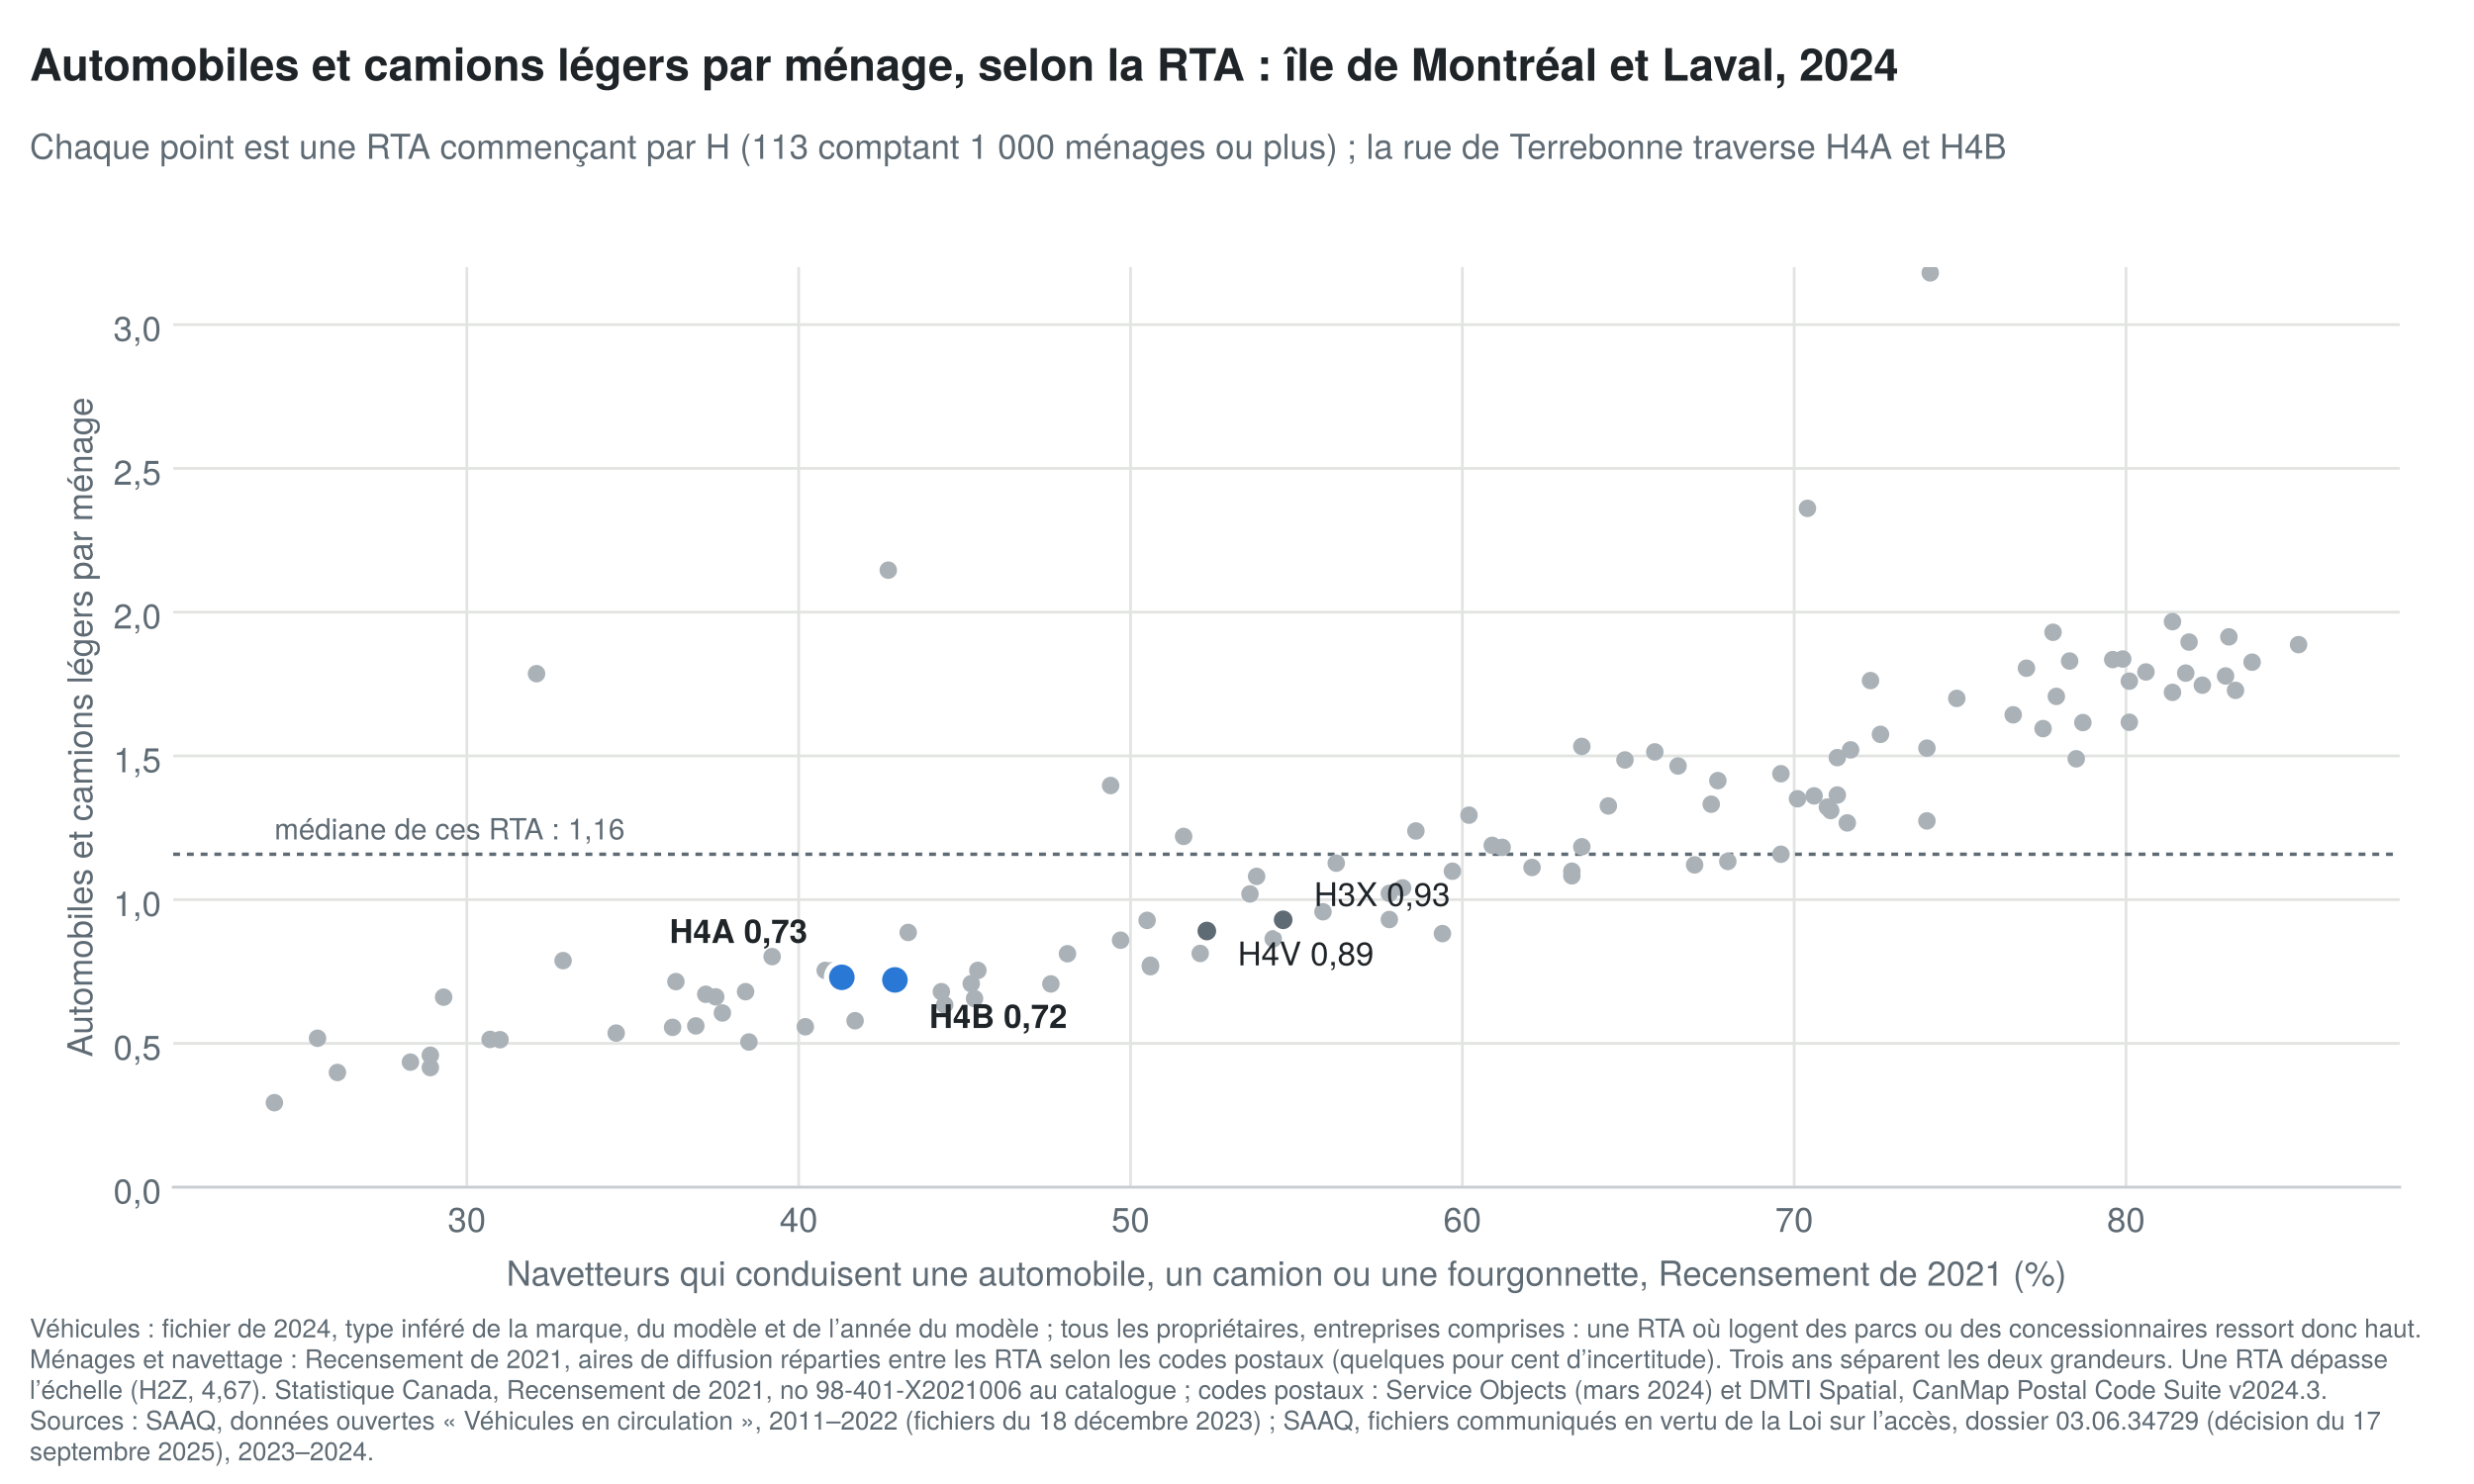
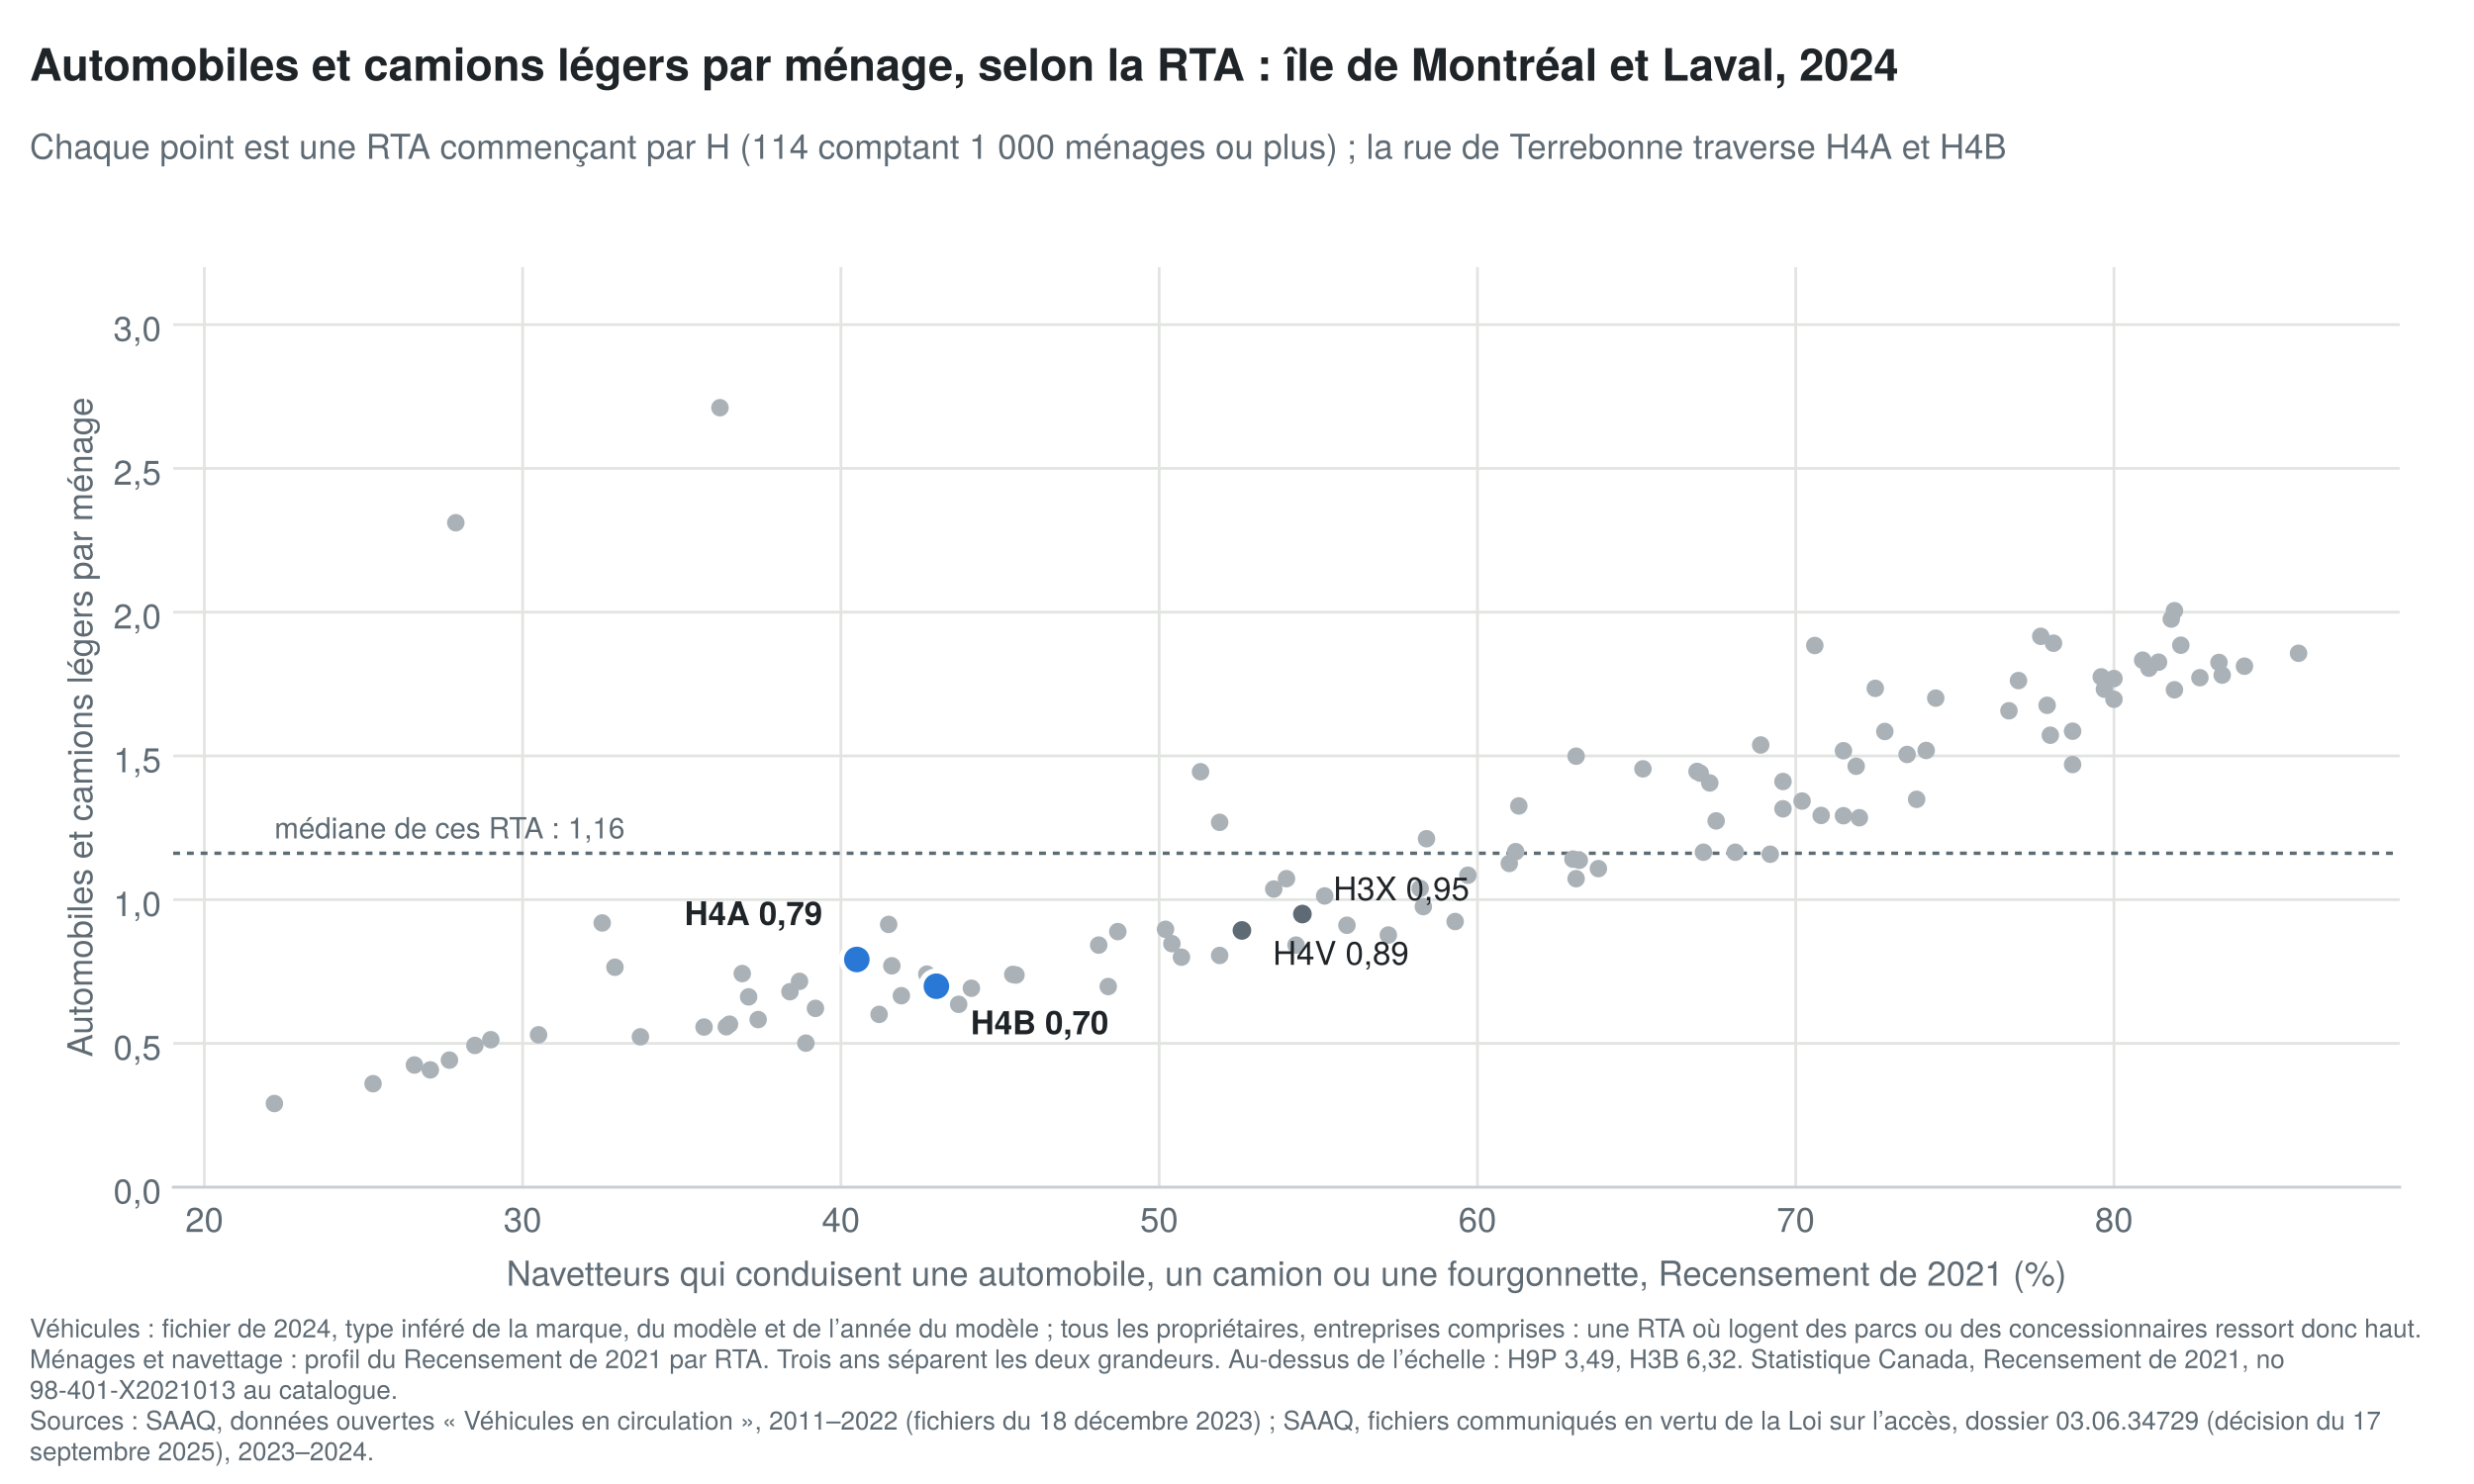
<svg xmlns="http://www.w3.org/2000/svg" xmlns:xlink="http://www.w3.org/1999/xlink" width="720pt" height="432pt" viewBox="0 0 720 432" version="1.1">
  <defs>
    <style type="text/css">*{stroke-linejoin: round; stroke-linecap: butt}</style>
  </defs>
  <g id="figure_1">
    <g id="patch_1">
      <path d="M 0 432  L 720 432  L 720 0  L 0 0  z " style="fill: #ffffff" />
    </g>
    <g id="axes_1">
      <g id="patch_2">
        <path d="M 50.4 345.6  L 698.4 345.6  L 698.4 77.76  L 50.4 77.76  z " style="fill: #ffffff" />
      </g>
      <g id="matplotlib.axis_1">
        <g id="xtick_1">
          <g id="line2d_1">
-             <path d="M 135.866 345.6  L 135.866 77.76  " clip-path="url(#p6b1124d20f)" style="fill: none; stroke: #e2e4e1; stroke-width: 0.8; stroke-linecap: square" />
+             <path d="M 59.477 345.6  L 59.477 77.76  " clip-path="url(#p46b1186986)" style="fill: none; stroke: #e2e4e1; stroke-width: 0.8; stroke-linecap: square" />
          </g>
          <g id="line2d_2" />
          <g id="text_1">
-             <text style="font-size: 10px; font-family: 'Helvetica Neue'; text-anchor: middle; fill: #5f6b74" x="135.866" y="358.62" transform="rotate(-0 135.8665 358.62)">30</text>
+             <text style="font-size: 10px; font-family: 'Helvetica Neue'; text-anchor: middle; fill: #5f6b74" x="59.477" y="358.62" transform="rotate(-0 59.47719 358.62)">20</text>
          </g>
        </g>
        <g id="xtick_2">
          <g id="line2d_3">
-             <path d="M 232.439 345.6  L 232.439 77.76  " clip-path="url(#p6b1124d20f)" style="fill: none; stroke: #e2e4e1; stroke-width: 0.8; stroke-linecap: square" />
+             <path d="M 152.102 345.6  L 152.102 77.76  " clip-path="url(#p46b1186986)" style="fill: none; stroke: #e2e4e1; stroke-width: 0.8; stroke-linecap: square" />
          </g>
          <g id="line2d_4" />
          <g id="text_2">
-             <text style="font-size: 10px; font-family: 'Helvetica Neue'; text-anchor: middle; fill: #5f6b74" x="232.439" y="358.62" transform="rotate(-0 232.4387 358.62)">40</text>
+             <text style="font-size: 10px; font-family: 'Helvetica Neue'; text-anchor: middle; fill: #5f6b74" x="152.102" y="358.62" transform="rotate(-0 152.1015 358.62)">30</text>
          </g>
        </g>
        <g id="xtick_3">
          <g id="line2d_5">
-             <path d="M 329.011 345.6  L 329.011 77.76  " clip-path="url(#p6b1124d20f)" style="fill: none; stroke: #e2e4e1; stroke-width: 0.8; stroke-linecap: square" />
+             <path d="M 244.726 345.6  L 244.726 77.76  " clip-path="url(#p46b1186986)" style="fill: none; stroke: #e2e4e1; stroke-width: 0.8; stroke-linecap: square" />
          </g>
          <g id="line2d_6" />
          <g id="text_3">
-             <text style="font-size: 10px; font-family: 'Helvetica Neue'; text-anchor: middle; fill: #5f6b74" x="329.011" y="358.62" transform="rotate(-0 329.011 358.62)">50</text>
+             <text style="font-size: 10px; font-family: 'Helvetica Neue'; text-anchor: middle; fill: #5f6b74" x="244.726" y="358.62" transform="rotate(-0 244.7259 358.62)">40</text>
          </g>
        </g>
        <g id="xtick_4">
          <g id="line2d_7">
-             <path d="M 425.583 345.6  L 425.583 77.76  " clip-path="url(#p6b1124d20f)" style="fill: none; stroke: #e2e4e1; stroke-width: 0.8; stroke-linecap: square" />
+             <path d="M 337.35 345.6  L 337.35 77.76  " clip-path="url(#p46b1186986)" style="fill: none; stroke: #e2e4e1; stroke-width: 0.8; stroke-linecap: square" />
          </g>
          <g id="line2d_8" />
          <g id="text_4">
-             <text style="font-size: 10px; font-family: 'Helvetica Neue'; text-anchor: middle; fill: #5f6b74" x="425.583" y="358.62" transform="rotate(-0 425.5833 358.62)">60</text>
+             <text style="font-size: 10px; font-family: 'Helvetica Neue'; text-anchor: middle; fill: #5f6b74" x="337.35" y="358.62" transform="rotate(-0 337.3503 358.62)">50</text>
          </g>
        </g>
        <g id="xtick_5">
          <g id="line2d_9">
-             <path d="M 522.156 345.6  L 522.156 77.76  " clip-path="url(#p6b1124d20f)" style="fill: none; stroke: #e2e4e1; stroke-width: 0.8; stroke-linecap: square" />
+             <path d="M 429.975 345.6  L 429.975 77.76  " clip-path="url(#p46b1186986)" style="fill: none; stroke: #e2e4e1; stroke-width: 0.8; stroke-linecap: square" />
          </g>
          <g id="line2d_10" />
          <g id="text_5">
-             <text style="font-size: 10px; font-family: 'Helvetica Neue'; text-anchor: middle; fill: #5f6b74" x="522.156" y="358.62" transform="rotate(-0 522.1556 358.62)">70</text>
+             <text style="font-size: 10px; font-family: 'Helvetica Neue'; text-anchor: middle; fill: #5f6b74" x="429.975" y="358.62" transform="rotate(-0 429.9746 358.62)">60</text>
          </g>
        </g>
        <g id="xtick_6">
          <g id="line2d_11">
-             <path d="M 618.728 345.6  L 618.728 77.76  " clip-path="url(#p6b1124d20f)" style="fill: none; stroke: #e2e4e1; stroke-width: 0.8; stroke-linecap: square" />
+             <path d="M 522.599 345.6  L 522.599 77.76  " clip-path="url(#p46b1186986)" style="fill: none; stroke: #e2e4e1; stroke-width: 0.8; stroke-linecap: square" />
          </g>
          <g id="line2d_12" />
          <g id="text_6">
-             <text style="font-size: 10px; font-family: 'Helvetica Neue'; text-anchor: middle; fill: #5f6b74" x="618.728" y="358.62" transform="rotate(-0 618.7279 358.62)">80</text>
-           </g>
-         </g>
-         <g id="text_7">
+             <text style="font-size: 10px; font-family: 'Helvetica Neue'; text-anchor: middle; fill: #5f6b74" x="522.599" y="358.62" transform="rotate(-0 522.599 358.62)">70</text>
+           </g>
+         </g>
+         <g id="xtick_7">
+           <g id="line2d_13">
+             <path d="M 615.223 345.6  L 615.223 77.76  " clip-path="url(#p46b1186986)" style="fill: none; stroke: #e2e4e1; stroke-width: 0.8; stroke-linecap: square" />
+           </g>
+           <g id="line2d_14" />
+           <g id="text_7">
+             <text style="font-size: 10px; font-family: 'Helvetica Neue'; text-anchor: middle; fill: #5f6b74" x="615.223" y="358.62" transform="rotate(-0 615.2233 358.62)">80</text>
+           </g>
+         </g>
+         <g id="text_8">
          <text style="font-size: 10px; font-family: 'Helvetica Neue'; text-anchor: middle; fill: #5f6b74" x="374.4" y="374.27" transform="rotate(-0 374.4 374.27)">Navetteurs qui conduisent une automobile, un camion ou une fourgonnette, Recensement de 2021 (%)</text>
        </g>
      </g>
      <g id="matplotlib.axis_2">
        <g id="ytick_1">
-           <g id="line2d_13">
-             <path d="M 50.4 345.6  L 698.4 345.6  " clip-path="url(#p6b1124d20f)" style="fill: none; stroke: #e2e4e1; stroke-width: 0.8; stroke-linecap: square" />
-           </g>
-           <g id="line2d_14" />
-           <g id="text_8">
-             <text style="font-size: 10px; font-family: 'Helvetica Neue'; text-anchor: end; fill: #5f6b74" x="46.9" y="350.36" transform="rotate(-0 46.9 350.36)">0,0</text>
-           </g>
-         </g>
-         <g id="ytick_2">
          <g id="line2d_15">
-             <path d="M 50.4 303.75  L 698.4 303.75  " clip-path="url(#p6b1124d20f)" style="fill: none; stroke: #e2e4e1; stroke-width: 0.8; stroke-linecap: square" />
+             <path d="M 50.4 345.6  L 698.4 345.6  " clip-path="url(#p46b1186986)" style="fill: none; stroke: #e2e4e1; stroke-width: 0.8; stroke-linecap: square" />
          </g>
          <g id="line2d_16" />
          <g id="text_9">
-             <text style="font-size: 10px; font-family: 'Helvetica Neue'; text-anchor: end; fill: #5f6b74" x="46.9" y="308.51" transform="rotate(-0 46.9 308.51)">0,5</text>
-           </g>
-         </g>
-         <g id="ytick_3">
+             <text style="font-size: 10px; font-family: 'Helvetica Neue'; text-anchor: end; fill: #5f6b74" x="46.9" y="350.36" transform="rotate(-0 46.9 350.36)">0,0</text>
+           </g>
+         </g>
+         <g id="ytick_2">
          <g id="line2d_17">
-             <path d="M 50.4 261.9  L 698.4 261.9  " clip-path="url(#p6b1124d20f)" style="fill: none; stroke: #e2e4e1; stroke-width: 0.8; stroke-linecap: square" />
+             <path d="M 50.4 303.75  L 698.4 303.75  " clip-path="url(#p46b1186986)" style="fill: none; stroke: #e2e4e1; stroke-width: 0.8; stroke-linecap: square" />
          </g>
          <g id="line2d_18" />
          <g id="text_10">
-             <text style="font-size: 10px; font-family: 'Helvetica Neue'; text-anchor: end; fill: #5f6b74" x="46.9" y="266.66" transform="rotate(-0 46.9 266.66)">1,0</text>
-           </g>
-         </g>
-         <g id="ytick_4">
+             <text style="font-size: 10px; font-family: 'Helvetica Neue'; text-anchor: end; fill: #5f6b74" x="46.9" y="308.51" transform="rotate(-0 46.9 308.51)">0,5</text>
+           </g>
+         </g>
+         <g id="ytick_3">
          <g id="line2d_19">
-             <path d="M 50.4 220.05  L 698.4 220.05  " clip-path="url(#p6b1124d20f)" style="fill: none; stroke: #e2e4e1; stroke-width: 0.8; stroke-linecap: square" />
+             <path d="M 50.4 261.9  L 698.4 261.9  " clip-path="url(#p46b1186986)" style="fill: none; stroke: #e2e4e1; stroke-width: 0.8; stroke-linecap: square" />
          </g>
          <g id="line2d_20" />
          <g id="text_11">
-             <text style="font-size: 10px; font-family: 'Helvetica Neue'; text-anchor: end; fill: #5f6b74" x="46.9" y="224.81" transform="rotate(-0 46.9 224.81)">1,5</text>
-           </g>
-         </g>
-         <g id="ytick_5">
+             <text style="font-size: 10px; font-family: 'Helvetica Neue'; text-anchor: end; fill: #5f6b74" x="46.9" y="266.66" transform="rotate(-0 46.9 266.66)">1,0</text>
+           </g>
+         </g>
+         <g id="ytick_4">
          <g id="line2d_21">
-             <path d="M 50.4 178.2  L 698.4 178.2  " clip-path="url(#p6b1124d20f)" style="fill: none; stroke: #e2e4e1; stroke-width: 0.8; stroke-linecap: square" />
+             <path d="M 50.4 220.05  L 698.4 220.05  " clip-path="url(#p46b1186986)" style="fill: none; stroke: #e2e4e1; stroke-width: 0.8; stroke-linecap: square" />
          </g>
          <g id="line2d_22" />
          <g id="text_12">
-             <text style="font-size: 10px; font-family: 'Helvetica Neue'; text-anchor: end; fill: #5f6b74" x="46.9" y="182.96" transform="rotate(-0 46.9 182.96)">2,0</text>
-           </g>
-         </g>
-         <g id="ytick_6">
+             <text style="font-size: 10px; font-family: 'Helvetica Neue'; text-anchor: end; fill: #5f6b74" x="46.9" y="224.81" transform="rotate(-0 46.9 224.81)">1,5</text>
+           </g>
+         </g>
+         <g id="ytick_5">
          <g id="line2d_23">
-             <path d="M 50.4 136.35  L 698.4 136.35  " clip-path="url(#p6b1124d20f)" style="fill: none; stroke: #e2e4e1; stroke-width: 0.8; stroke-linecap: square" />
+             <path d="M 50.4 178.2  L 698.4 178.2  " clip-path="url(#p46b1186986)" style="fill: none; stroke: #e2e4e1; stroke-width: 0.8; stroke-linecap: square" />
          </g>
          <g id="line2d_24" />
          <g id="text_13">
-             <text style="font-size: 10px; font-family: 'Helvetica Neue'; text-anchor: end; fill: #5f6b74" x="46.9" y="141.11" transform="rotate(-0 46.9 141.11)">2,5</text>
-           </g>
-         </g>
-         <g id="ytick_7">
+             <text style="font-size: 10px; font-family: 'Helvetica Neue'; text-anchor: end; fill: #5f6b74" x="46.9" y="182.96" transform="rotate(-0 46.9 182.96)">2,0</text>
+           </g>
+         </g>
+         <g id="ytick_6">
          <g id="line2d_25">
-             <path d="M 50.4 94.5  L 698.4 94.5  " clip-path="url(#p6b1124d20f)" style="fill: none; stroke: #e2e4e1; stroke-width: 0.8; stroke-linecap: square" />
+             <path d="M 50.4 136.35  L 698.4 136.35  " clip-path="url(#p46b1186986)" style="fill: none; stroke: #e2e4e1; stroke-width: 0.8; stroke-linecap: square" />
          </g>
          <g id="line2d_26" />
          <g id="text_14">
+             <text style="font-size: 10px; font-family: 'Helvetica Neue'; text-anchor: end; fill: #5f6b74" x="46.9" y="141.11" transform="rotate(-0 46.9 141.11)">2,5</text>
+           </g>
+         </g>
+         <g id="ytick_7">
+           <g id="line2d_27">
+             <path d="M 50.4 94.5  L 698.4 94.5  " clip-path="url(#p46b1186986)" style="fill: none; stroke: #e2e4e1; stroke-width: 0.8; stroke-linecap: square" />
+           </g>
+           <g id="line2d_28" />
+           <g id="text_15">
            <text style="font-size: 10px; font-family: 'Helvetica Neue'; text-anchor: end; fill: #5f6b74" x="46.9" y="99.26" transform="rotate(-0 46.9 99.26)">3,0</text>
          </g>
        </g>
-         <g id="text_15">
+         <g id="text_16">
          <text style="font-size: 10px; font-family: 'Helvetica Neue'; text-anchor: middle; fill: #5f6b74" x="26.872" y="211.68" transform="rotate(-90 26.87156 211.68)">Automobiles et camions légers par ménage</text>
        </g>
      </g>
-       <g id="line2d_27">
-         <path d="M 50.4 248.675  L 698.4 248.675  " clip-path="url(#p6b1124d20f)" style="fill: none; stroke-dasharray: 2,2; stroke-dashoffset: 0; stroke: #5f6b74" />
+       <g id="line2d_29">
+         <path d="M 50.4 248.382  L 698.4 248.382  " clip-path="url(#p46b1186986)" style="fill: none; stroke-dasharray: 2,2; stroke-dashoffset: 0; stroke: #5f6b74" />
      </g>
      <g id="PathCollection_1">
        <defs>
-           <path id="me81bdcc0e3" d="M 0 2.55  C 0.676 2.55 1.325 2.281 1.803 1.803  C 2.281 1.325 2.55 0.676 2.55 0  C 2.55 -0.676 2.281 -1.325 1.803 -1.803  C 1.325 -2.281 0.676 -2.55 0 -2.55  C -0.676 -2.55 -1.325 -2.281 -1.803 -1.803  C -2.281 -1.325 -2.55 -0.676 -2.55 0  C -2.55 0.676 -2.281 1.325 -1.803 1.803  C -1.325 2.281 -0.676 2.55 0 2.55  z " />
+           <path id="m5ad31c764e" d="M 0 2.55  C 0.676 2.55 1.325 2.281 1.803 1.803  C 2.281 1.325 2.55 0.676 2.55 0  C 2.55 -0.676 2.281 -1.325 1.803 -1.803  C 1.325 -2.281 0.676 -2.55 0 -2.55  C -0.676 -2.55 -1.325 -2.281 -1.803 -1.803  C -2.281 -1.325 -2.55 -0.676 -2.55 0  C -2.55 0.676 -2.281 1.325 -1.803 1.803  C -1.325 2.281 -0.676 2.55 0 2.55  z " />
        </defs>
-         <g clip-path="url(#p6b1124d20f)">
-           <use xlink:href="#me81bdcc0e3" x="537.607" y="239.552" style="fill: #aab2b8" />
-           <use xlink:href="#me81bdcc0e3" x="534.71" y="231.433" style="fill: #aab2b8" />
-           <use xlink:href="#me81bdcc0e3" x="597.482" y="184.059" style="fill: #aab2b8" />
-           <use xlink:href="#me81bdcc0e3" x="560.785" y="217.79" style="fill: #aab2b8" />
-           <use xlink:href="#me81bdcc0e3" x="422.686" y="253.614" style="fill: #aab2b8" />
-           <use xlink:href="#me81bdcc0e3" x="408.2" y="258.468" style="fill: #aab2b8" />
-           <use xlink:href="#me81bdcc0e3" x="481.595" y="218.878" style="fill: #aab2b8" />
-           <use xlink:href="#me81bdcc0e3" x="434.275" y="246.081" style="fill: #aab2b8" />
-           <use xlink:href="#me81bdcc0e3" x="419.789" y="271.777" style="fill: #aab2b8" />
-           <use xlink:href="#me81bdcc0e3" x="404.337" y="260.059" style="fill: #aab2b8" />
-           <use xlink:href="#me81bdcc0e3" x="326.114" y="273.702" style="fill: #aab2b8" />
-           <use xlink:href="#me81bdcc0e3" x="538.573" y="218.292" style="fill: #aab2b8" />
-           <use xlink:href="#me81bdcc0e3" x="523.121" y="232.521" style="fill: #aab2b8" />
-           <use xlink:href="#me81bdcc0e3" x="445.863" y="252.526" style="fill: #aab2b8" />
-           <use xlink:href="#me81bdcc0e3" x="370.537" y="273.283" style="fill: #aab2b8" />
-           <use xlink:href="#me81bdcc0e3" x="274.931" y="292.534" style="fill: #aab2b8" />
-           <use xlink:href="#me81bdcc0e3" x="210.227" y="294.878" style="fill: #aab2b8" />
-           <use xlink:href="#me81bdcc0e3" x="305.834" y="286.424" style="fill: #aab2b8" />
-           <use xlink:href="#me81bdcc0e3" x="282.656" y="286.34" style="fill: #aab2b8" />
-           <use xlink:href="#me81bdcc0e3" x="363.777" y="260.226" style="fill: #aab2b8" />
-           <use xlink:href="#me81bdcc0e3" x="310.662" y="277.636" style="fill: #aab2b8" />
-           <use xlink:href="#me81bdcc0e3" x="404.337" y="267.675" style="fill: #aab2b8" />
-           <use xlink:href="#me81bdcc0e3" x="334.805" y="281.402" style="fill: #aab2b8" />
-           <use xlink:href="#me81bdcc0e3" x="240.165" y="282.49" style="fill: #aab2b8" />
-           <use xlink:href="#me81bdcc0e3" x="234.37" y="298.895" style="fill: #aab2b8" />
-           <use xlink:href="#me81bdcc0e3" x="179.324" y="300.737" style="fill: #aab2b8" />
-           <use xlink:href="#me81bdcc0e3" x="119.449" y="309.19" style="fill: #aab2b8" />
-           <use xlink:href="#me81bdcc0e3" x="163.872" y="279.644" style="fill: #aab2b8" />
-           <use xlink:href="#me81bdcc0e3" x="92.409" y="302.243" style="fill: #aab2b8" />
-           <use xlink:href="#me81bdcc0e3" x="385.023" y="265.415" style="fill: #aab2b8" />
-           <use xlink:href="#me81bdcc0e3" x="344.463" y="243.486" style="fill: #aab2b8" />
-           <use xlink:href="#me81bdcc0e3" x="216.987" y="288.684" style="fill: #aab2b8" />
-           <use xlink:href="#me81bdcc0e3" x="195.741" y="299.063" style="fill: #aab2b8" />
-           <use xlink:href="#me81bdcc0e3" x="145.524" y="302.662" style="fill: #aab2b8" />
-           <use xlink:href="#me81bdcc0e3" x="125.244" y="307.182" style="fill: #aab2b8" />
-           <use xlink:href="#me81bdcc0e3" x="242.096" y="282.574" style="fill: #aab2b8" />
-           <use xlink:href="#me81bdcc0e3" x="125.244" y="310.781" style="fill: #aab2b8" />
-           <use xlink:href="#me81bdcc0e3" x="79.855" y="320.992" style="fill: #aab2b8" />
-           <use xlink:href="#me81bdcc0e3" x="258.513" y="165.98" style="fill: #aab2b8" />
-           <use xlink:href="#me81bdcc0e3" x="145.633" y="-1" style="fill: #aab2b8" />
-           <use xlink:href="#me81bdcc0e3" x="117.376" y="-1" style="fill: #aab2b8" />
-           <use xlink:href="#me81bdcc0e3" x="129.106" y="290.274" style="fill: #aab2b8" />
-           <use xlink:href="#me81bdcc0e3" x="156.147" y="196.112" style="fill: #aab2b8" />
-           <use xlink:href="#me81bdcc0e3" x="283.622" y="290.693" style="fill: #aab2b8" />
-           <use xlink:href="#me81bdcc0e3" x="488.355" y="222.98" style="fill: #aab2b8" />
-           <use xlink:href="#me81bdcc0e3" x="205.399" y="289.437" style="fill: #aab2b8" />
-           <use xlink:href="#me81bdcc0e3" x="98.203" y="312.204" style="fill: #aab2b8" />
-           <use xlink:href="#me81bdcc0e3" x="273.965" y="288.684" style="fill: #aab2b8" />
-           <use xlink:href="#me81bdcc0e3" x="284.588" y="282.49" style="fill: #aab2b8" />
-           <use xlink:href="#me81bdcc0e3" x="333.84" y="267.926" style="fill: #aab2b8" />
-           <use xlink:href="#me81bdcc0e3" x="493.184" y="251.772" style="fill: #aab2b8" />
-           <use xlink:href="#me81bdcc0e3" x="208.296" y="290.191" style="fill: #aab2b8" />
-           <use xlink:href="#me81bdcc0e3" x="468.075" y="234.614" style="fill: #aab2b8" />
-           <use xlink:href="#me81bdcc0e3" x="499.944" y="227.248" style="fill: #aab2b8" />
-           <use xlink:href="#me81bdcc0e3" x="224.713" y="278.473" style="fill: #aab2b8" />
-           <use xlink:href="#me81bdcc0e3" x="142.627" y="302.578" style="fill: #aab2b8" />
-           <use xlink:href="#me81bdcc0e3" x="217.953" y="303.332" style="fill: #aab2b8" />
-           <use xlink:href="#me81bdcc0e3" x="196.707" y="285.755" style="fill: #aab2b8" />
-           <use xlink:href="#me81bdcc0e3" x="472.904" y="221.222" style="fill: #aab2b8" />
-           <use xlink:href="#me81bdcc0e3" x="264.308" y="271.442" style="fill: #aab2b8" />
-           <use xlink:href="#me81bdcc0e3" x="248.856" y="297.138" style="fill: #aab2b8" />
-           <use xlink:href="#me81bdcc0e3" x="334.805" y="280.984" style="fill: #aab2b8" />
-           <use xlink:href="#me81bdcc0e3" x="202.501" y="298.644" style="fill: #aab2b8" />
-           <use xlink:href="#me81bdcc0e3" x="349.291" y="277.552" style="fill: #aab2b8" />
-           <use xlink:href="#me81bdcc0e3" x="388.886" y="251.27" style="fill: #aab2b8" />
-           <use xlink:href="#me81bdcc0e3" x="532.779" y="235.953" style="fill: #aab2b8" />
-           <use xlink:href="#me81bdcc0e3" x="365.708" y="255.12" style="fill: #aab2b8" />
-           <use xlink:href="#me81bdcc0e3" x="460.349" y="217.288" style="fill: #aab2b8" />
-           <use xlink:href="#me81bdcc0e3" x="437.172" y="246.667" style="fill: #aab2b8" />
-           <use xlink:href="#me81bdcc0e3" x="323.217" y="228.671" style="fill: #aab2b8" />
-           <use xlink:href="#me81bdcc0e3" x="534.71" y="220.552" style="fill: #aab2b8" />
-           <use xlink:href="#me81bdcc0e3" x="518.293" y="248.675" style="fill: #aab2b8" />
-           <use xlink:href="#me81bdcc0e3" x="427.515" y="237.292" style="fill: #aab2b8" />
-           <use xlink:href="#me81bdcc0e3" x="624.522" y="195.61" style="fill: #aab2b8" />
-           <use xlink:href="#me81bdcc0e3" x="602.311" y="192.429" style="fill: #aab2b8" />
-           <use xlink:href="#me81bdcc0e3" x="617.762" y="191.843" style="fill: #aab2b8" />
-           <use xlink:href="#me81bdcc0e3" x="527.95" y="231.684" style="fill: #aab2b8" />
-           <use xlink:href="#me81bdcc0e3" x="632.248" y="201.552" style="fill: #aab2b8" />
-           <use xlink:href="#me81bdcc0e3" x="619.694" y="198.288" style="fill: #aab2b8" />
-           <use xlink:href="#me81bdcc0e3" x="637.077" y="186.905" style="fill: #aab2b8" />
-           <use xlink:href="#me81bdcc0e3" x="598.448" y="202.724" style="fill: #aab2b8" />
-           <use xlink:href="#me81bdcc0e3" x="502.841" y="250.768" style="fill: #aab2b8" />
-           <use xlink:href="#me81bdcc0e3" x="655.425" y="192.764" style="fill: #aab2b8" />
-           <use xlink:href="#me81bdcc0e3" x="650.597" y="200.966" style="fill: #aab2b8" />
-           <use xlink:href="#me81bdcc0e3" x="526.018" y="147.984" style="fill: #aab2b8" />
-           <use xlink:href="#me81bdcc0e3" x="614.865" y="192.011" style="fill: #aab2b8" />
-           <use xlink:href="#me81bdcc0e3" x="560.785" y="238.966" style="fill: #aab2b8" />
-           <use xlink:href="#me81bdcc0e3" x="604.242" y="220.887" style="fill: #aab2b8" />
-           <use xlink:href="#me81bdcc0e3" x="636.111" y="195.944" style="fill: #aab2b8" />
-           <use xlink:href="#me81bdcc0e3" x="648.665" y="185.398" style="fill: #aab2b8" />
-           <use xlink:href="#me81bdcc0e3" x="412.063" y="241.896" style="fill: #aab2b8" />
-           <use xlink:href="#me81bdcc0e3" x="457.452" y="254.953" style="fill: #aab2b8" />
-           <use xlink:href="#me81bdcc0e3" x="460.349" y="246.499" style="fill: #aab2b8" />
-           <use xlink:href="#me81bdcc0e3" x="457.452" y="253.614" style="fill: #aab2b8" />
-           <use xlink:href="#me81bdcc0e3" x="498.013" y="234.112" style="fill: #aab2b8" />
-           <use xlink:href="#me81bdcc0e3" x="518.293" y="225.239" style="fill: #aab2b8" />
-           <use xlink:href="#me81bdcc0e3" x="594.585" y="212.099" style="fill: #aab2b8" />
-           <use xlink:href="#me81bdcc0e3" x="619.694" y="210.257" style="fill: #aab2b8" />
-           <use xlink:href="#me81bdcc0e3" x="547.264" y="213.773" style="fill: #aab2b8" />
-           <use xlink:href="#me81bdcc0e3" x="647.7" y="196.781" style="fill: #aab2b8" />
-           <use xlink:href="#me81bdcc0e3" x="668.945" y="187.658" style="fill: #aab2b8" />
-           <use xlink:href="#me81bdcc0e3" x="606.173" y="210.341" style="fill: #aab2b8" />
-           <use xlink:href="#me81bdcc0e3" x="585.893" y="208.081" style="fill: #aab2b8" />
-           <use xlink:href="#me81bdcc0e3" x="632.248" y="180.962" style="fill: #aab2b8" />
-           <use xlink:href="#me81bdcc0e3" x="640.939" y="199.46" style="fill: #aab2b8" />
-           <use xlink:href="#me81bdcc0e3" x="561.75" y="79.434" style="fill: #aab2b8" />
-           <use xlink:href="#me81bdcc0e3" x="569.476" y="203.31" style="fill: #aab2b8" />
-           <use xlink:href="#me81bdcc0e3" x="531.813" y="234.949" style="fill: #aab2b8" />
-           <use xlink:href="#me81bdcc0e3" x="589.756" y="194.522" style="fill: #aab2b8" />
-           <use xlink:href="#me81bdcc0e3" x="544.367" y="198.121" style="fill: #aab2b8" />
+         <g clip-path="url(#p46b1186986)">
+           <use xlink:href="#m5ad31c764e" x="541.124" y="238.046" style="fill: #aab2b8" />
+           <use xlink:href="#m5ad31c764e" x="530.009" y="237.376" style="fill: #aab2b8" />
+           <use xlink:href="#m5ad31c764e" x="597.625" y="187.24" style="fill: #aab2b8" />
+           <use xlink:href="#m5ad31c764e" x="560.575" y="218.46" style="fill: #aab2b8" />
+           <use xlink:href="#m5ad31c764e" x="427.196" y="254.786" style="fill: #aab2b8" />
+           <use xlink:href="#m5ad31c764e" x="413.302" y="258.636" style="fill: #aab2b8" />
+           <use xlink:href="#m5ad31c764e" x="478.139" y="223.816" style="fill: #aab2b8" />
+           <use xlink:href="#m5ad31c764e" x="439.237" y="251.354" style="fill: #aab2b8" />
+           <use xlink:href="#m5ad31c764e" x="423.491" y="268.261" style="fill: #aab2b8" />
+           <use xlink:href="#m5ad31c764e" x="414.228" y="263.909" style="fill: #aab2b8" />
+           <use xlink:href="#m5ad31c764e" x="325.309" y="271.191" style="fill: #aab2b8" />
+           <use xlink:href="#m5ad31c764e" x="536.493" y="218.543" style="fill: #aab2b8" />
+           <use xlink:href="#m5ad31c764e" x="518.894" y="235.451" style="fill: #aab2b8" />
+           <use xlink:href="#m5ad31c764e" x="457.762" y="250.098" style="fill: #aab2b8" />
+           <use xlink:href="#m5ad31c764e" x="377.179" y="275.125" style="fill: #aab2b8" />
+           <use xlink:href="#m5ad31c764e" x="278.997" y="292.367" style="fill: #aab2b8" />
+           <use xlink:href="#m5ad31c764e" x="220.644" y="296.803" style="fill: #aab2b8" />
+           <use xlink:href="#m5ad31c764e" x="322.53" y="287.177" style="fill: #aab2b8" />
+           <use xlink:href="#m5ad31c764e" x="282.702" y="287.68" style="fill: #aab2b8" />
+           <use xlink:href="#m5ad31c764e" x="370.695" y="258.803" style="fill: #aab2b8" />
+           <use xlink:href="#m5ad31c764e" x="319.752" y="275.125" style="fill: #aab2b8" />
+           <use xlink:href="#m5ad31c764e" x="404.04" y="272.195" style="fill: #aab2b8" />
+           <use xlink:href="#m5ad31c764e" x="341.055" y="274.706" style="fill: #aab2b8" />
+           <use xlink:href="#m5ad31c764e" x="262.325" y="289.856" style="fill: #aab2b8" />
+           <use xlink:href="#m5ad31c764e" x="237.316" y="293.539" style="fill: #aab2b8" />
+           <use xlink:href="#m5ad31c764e" x="186.373" y="301.825" style="fill: #aab2b8" />
+           <use xlink:href="#m5ad31c764e" x="130.798" y="308.605" style="fill: #aab2b8" />
+           <use xlink:href="#m5ad31c764e" x="178.963" y="281.57" style="fill: #aab2b8" />
+           <use xlink:href="#m5ad31c764e" x="120.609" y="310.027" style="fill: #aab2b8" />
+           <use xlink:href="#m5ad31c764e" x="391.999" y="269.349" style="fill: #aab2b8" />
+           <use xlink:href="#m5ad31c764e" x="354.949" y="239.385" style="fill: #aab2b8" />
+           <use xlink:href="#m5ad31c764e" x="229.906" y="288.684" style="fill: #aab2b8" />
+           <use xlink:href="#m5ad31c764e" x="204.897" y="298.979" style="fill: #aab2b8" />
+           <use xlink:href="#m5ad31c764e" x="156.733" y="301.239" style="fill: #aab2b8" />
+           <use xlink:href="#m5ad31c764e" x="138.208" y="304.336" style="fill: #aab2b8" />
+           <use xlink:href="#m5ad31c764e" x="259.546" y="281.151" style="fill: #aab2b8" />
+           <use xlink:href="#m5ad31c764e" x="125.24" y="311.45" style="fill: #aab2b8" />
+           <use xlink:href="#m5ad31c764e" x="79.855" y="321.243" style="fill: #aab2b8" />
+           <use xlink:href="#m5ad31c764e" x="209.529" y="118.689" style="fill: #aab2b8" />
+           <use xlink:href="#m5ad31c764e" x="132.65" y="152.169" style="fill: #aab2b8" />
+           <use xlink:href="#m5ad31c764e" x="175.258" y="268.68" style="fill: #aab2b8" />
+           <use xlink:href="#m5ad31c764e" x="197.343" y="-1" style="fill: #aab2b8" />
+           <use xlink:href="#m5ad31c764e" x="234.762" y="-1" style="fill: #aab2b8" />
+           <use xlink:href="#m5ad31c764e" x="269.734" y="283.578" style="fill: #aab2b8" />
+           <use xlink:href="#m5ad31c764e" x="493.885" y="224.57" style="fill: #aab2b8" />
+           <use xlink:href="#m5ad31c764e" x="211.381" y="298.895" style="fill: #aab2b8" />
+           <use xlink:href="#m5ad31c764e" x="108.568" y="315.468" style="fill: #aab2b8" />
+           <use xlink:href="#m5ad31c764e" x="295.669" y="283.829" style="fill: #aab2b8" />
+           <use xlink:href="#m5ad31c764e" x="294.743" y="283.662" style="fill: #aab2b8" />
+           <use xlink:href="#m5ad31c764e" x="339.203" y="270.521" style="fill: #aab2b8" />
+           <use xlink:href="#m5ad31c764e" x="495.738" y="248.089" style="fill: #aab2b8" />
+           <use xlink:href="#m5ad31c764e" x="217.865" y="290.191" style="fill: #aab2b8" />
+           <use xlink:href="#m5ad31c764e" x="497.59" y="227.918" style="fill: #aab2b8" />
+           <use xlink:href="#m5ad31c764e" x="494.812" y="225.072" style="fill: #aab2b8" />
+           <use xlink:href="#m5ad31c764e" x="232.685" y="285.671" style="fill: #aab2b8" />
+           <use xlink:href="#m5ad31c764e" x="142.839" y="302.662" style="fill: #aab2b8" />
+           <use xlink:href="#m5ad31c764e" x="234.537" y="303.666" style="fill: #aab2b8" />
+           <use xlink:href="#m5ad31c764e" x="216.012" y="283.411" style="fill: #aab2b8" />
+           <use xlink:href="#m5ad31c764e" x="512.41" y="216.869" style="fill: #aab2b8" />
+           <use xlink:href="#m5ad31c764e" x="258.62" y="269.098" style="fill: #aab2b8" />
+           <use xlink:href="#m5ad31c764e" x="255.841" y="295.296" style="fill: #aab2b8" />
+           <use xlink:href="#m5ad31c764e" x="343.834" y="278.64" style="fill: #aab2b8" />
+           <use xlink:href="#m5ad31c764e" x="212.307" y="298.142" style="fill: #aab2b8" />
+           <use xlink:href="#m5ad31c764e" x="354.949" y="278.138" style="fill: #aab2b8" />
+           <use xlink:href="#m5ad31c764e" x="385.515" y="260.812" style="fill: #aab2b8" />
+           <use xlink:href="#m5ad31c764e" x="555.017" y="219.631" style="fill: #aab2b8" />
+           <use xlink:href="#m5ad31c764e" x="374.4" y="255.79" style="fill: #aab2b8" />
+           <use xlink:href="#m5ad31c764e" x="458.688" y="220.134" style="fill: #aab2b8" />
+           <use xlink:href="#m5ad31c764e" x="441.09" y="247.922" style="fill: #aab2b8" />
+           <use xlink:href="#m5ad31c764e" x="349.391" y="224.654" style="fill: #aab2b8" />
+           <use xlink:href="#m5ad31c764e" x="540.198" y="223.063" style="fill: #aab2b8" />
+           <use xlink:href="#m5ad31c764e" x="515.189" y="248.675" style="fill: #aab2b8" />
+           <use xlink:href="#m5ad31c764e" x="442.016" y="234.614" style="fill: #aab2b8" />
+           <use xlink:href="#m5ad31c764e" x="623.56" y="192.178" style="fill: #aab2b8" />
+           <use xlink:href="#m5ad31c764e" x="632.822" y="177.781" style="fill: #aab2b8" />
+           <use xlink:href="#m5ad31c764e" x="593.92" y="185.231" style="fill: #aab2b8" />
+           <use xlink:href="#m5ad31c764e" x="612.445" y="200.632" style="fill: #aab2b8" />
+           <use xlink:href="#m5ad31c764e" x="524.451" y="233.191" style="fill: #aab2b8" />
+           <use xlink:href="#m5ad31c764e" x="632.822" y="200.799" style="fill: #aab2b8" />
+           <use xlink:href="#m5ad31c764e" x="615.223" y="197.535" style="fill: #aab2b8" />
+           <use xlink:href="#m5ad31c764e" x="631.896" y="180.209" style="fill: #aab2b8" />
+           <use xlink:href="#m5ad31c764e" x="595.772" y="205.319" style="fill: #aab2b8" />
+           <use xlink:href="#m5ad31c764e" x="505" y="248.089" style="fill: #aab2b8" />
+           <use xlink:href="#m5ad31c764e" x="653.199" y="193.936" style="fill: #aab2b8" />
+           <use xlink:href="#m5ad31c764e" x="646.716" y="196.53" style="fill: #aab2b8" />
+           <use xlink:href="#m5ad31c764e" x="528.156" y="187.909" style="fill: #aab2b8" />
+           <use xlink:href="#m5ad31c764e" x="611.518" y="197.032" style="fill: #aab2b8" />
+           <use xlink:href="#m5ad31c764e" x="557.796" y="232.689" style="fill: #aab2b8" />
+           <use xlink:href="#m5ad31c764e" x="603.182" y="222.561" style="fill: #aab2b8" />
+           <use xlink:href="#m5ad31c764e" x="628.191" y="192.764" style="fill: #aab2b8" />
+           <use xlink:href="#m5ad31c764e" x="645.789" y="192.847" style="fill: #aab2b8" />
+           <use xlink:href="#m5ad31c764e" x="415.155" y="244.156" style="fill: #aab2b8" />
+           <use xlink:href="#m5ad31c764e" x="458.688" y="255.79" style="fill: #aab2b8" />
+           <use xlink:href="#m5ad31c764e" x="459.614" y="250.433" style="fill: #aab2b8" />
+           <use xlink:href="#m5ad31c764e" x="465.172" y="252.86" style="fill: #aab2b8" />
+           <use xlink:href="#m5ad31c764e" x="499.443" y="238.966" style="fill: #aab2b8" />
+           <use xlink:href="#m5ad31c764e" x="518.894" y="227.499" style="fill: #aab2b8" />
+           <use xlink:href="#m5ad31c764e" x="596.698" y="214.024" style="fill: #aab2b8" />
+           <use xlink:href="#m5ad31c764e" x="615.223" y="203.561" style="fill: #aab2b8" />
+           <use xlink:href="#m5ad31c764e" x="548.534" y="212.935" style="fill: #aab2b8" />
+           <use xlink:href="#m5ad31c764e" x="634.674" y="187.826" style="fill: #aab2b8" />
+           <use xlink:href="#m5ad31c764e" x="668.945" y="190.169" style="fill: #aab2b8" />
+           <use xlink:href="#m5ad31c764e" x="603.182" y="212.852" style="fill: #aab2b8" />
+           <use xlink:href="#m5ad31c764e" x="584.657" y="206.909" style="fill: #aab2b8" />
+           <use xlink:href="#m5ad31c764e" x="625.412" y="194.522" style="fill: #aab2b8" />
+           <use xlink:href="#m5ad31c764e" x="640.232" y="197.284" style="fill: #aab2b8" />
+           <use xlink:href="#m5ad31c764e" x="590.215" y="53.236" style="fill: #aab2b8" />
+           <use xlink:href="#m5ad31c764e" x="563.354" y="203.226" style="fill: #aab2b8" />
+           <use xlink:href="#m5ad31c764e" x="536.493" y="237.46" style="fill: #aab2b8" />
+           <use xlink:href="#m5ad31c764e" x="587.436" y="198.121" style="fill: #aab2b8" />
+           <use xlink:href="#m5ad31c764e" x="545.755" y="200.381" style="fill: #aab2b8" />
        </g>
      </g>
      <g id="patch_3">
        <path d="M 50.4 345.6  L 698.4 345.6  " style="fill: none; stroke: #c9cdd2; stroke-width: 0.8; stroke-linejoin: miter; stroke-linecap: square" />
      </g>
      <g id="PathCollection_2">
        <defs>
-           <path id="m2085cf0520" d="M 0 3.317  C 0.88 3.317 1.723 2.967 2.345 2.345  C 2.967 1.723 3.317 0.88 3.317 0  C 3.317 -0.88 2.967 -1.723 2.345 -2.345  C 1.723 -2.967 0.88 -3.317 0 -3.317  C -0.88 -3.317 -1.723 -2.967 -2.345 -2.345  C -2.967 -1.723 -3.317 -0.88 -3.317 0  C -3.317 0.88 -2.967 1.723 -2.345 2.345  C -1.723 2.967 -0.88 3.317 0 3.317  z " style="stroke: #ffffff; stroke-width: 1.2" />
+           <path id="m0c89d0b23e" d="M 0 3.317  C 0.88 3.317 1.723 2.967 2.345 2.345  C 2.967 1.723 3.317 0.88 3.317 0  C 3.317 -0.88 2.967 -1.723 2.345 -2.345  C 1.723 -2.967 0.88 -3.317 0 -3.317  C -0.88 -3.317 -1.723 -2.967 -2.345 -2.345  C -2.967 -1.723 -3.317 -0.88 -3.317 0  C -3.317 0.88 -2.967 1.723 -2.345 2.345  C -1.723 2.967 -0.88 3.317 0 3.317  z " style="stroke: #ffffff; stroke-width: 1.2" />
        </defs>
-         <g clip-path="url(#p6b1124d20f)">
-           <use xlink:href="#m2085cf0520" x="373.434" y="267.759" style="fill: #5f6b74; stroke: #ffffff; stroke-width: 1.2" />
-           <use xlink:href="#m2085cf0520" x="351.223" y="271.023" style="fill: #5f6b74; stroke: #ffffff; stroke-width: 1.2" />
-         </g>
-       </g>
-       <g id="text_16">
-         <text style="font-size: 9.5px; font-family: 'Helvetica Neue'; text-anchor: start; fill: #1f2428" x="382.434" y="263.759" transform="rotate(-0 382.4343 263.759)">H3X  0,93</text>
+         <g clip-path="url(#p46b1186986)">
+           <use xlink:href="#m0c89d0b23e" x="379.031" y="266.085" style="fill: #5f6b74; stroke: #ffffff; stroke-width: 1.2" />
+           <use xlink:href="#m0c89d0b23e" x="361.433" y="270.856" style="fill: #5f6b74; stroke: #ffffff; stroke-width: 1.2" />
+         </g>
      </g>
      <g id="text_17">
-         <text style="font-weight: 700; font-size: 9.5px; font-family: 'Helvetica Neue'; text-anchor: end; fill: #1f2428" x="234.993" y="274.499" transform="rotate(-0 234.9931 274.499)">H4A  0,73</text>
+         <text style="font-size: 9.5px; font-family: 'Helvetica Neue'; text-anchor: start; fill: #1f2428" x="388.031" y="262.085" transform="rotate(-0 388.0312 262.085)">H3X  0,95</text>
      </g>
      <g id="text_18">
-         <text style="font-weight: 700; font-size: 9.5px; font-family: 'Helvetica Neue'; text-anchor: start; fill: #1f2428" x="270.445" y="299.252" transform="rotate(-0 270.4447 299.2523)">H4B  0,72</text>
+         <text style="font-weight: 700; font-size: 9.5px; font-family: 'Helvetica Neue'; text-anchor: end; fill: #1f2428" x="239.357" y="269.31" transform="rotate(-0 239.3571 269.3096)">H4A  0,79</text>
      </g>
      <g id="text_19">
-         <text style="font-size: 9.5px; font-family: 'Helvetica Neue'; text-anchor: start; fill: #1f2428" x="360.223" y="281.023" transform="rotate(-0 360.2227 281.0233)">H4V  0,89</text>
+         <text style="font-weight: 700; font-size: 9.5px; font-family: 'Helvetica Neue'; text-anchor: start; fill: #1f2428" x="282.513" y="301.094" transform="rotate(-0 282.5132 301.0937)">H4B  0,70</text>
      </g>
      <g id="text_20">
-         <text style="font-size: 8.5px; font-family: 'Helvetica Neue'; text-anchor: start; fill: #5f6b74" x="79.855" y="244.354" transform="rotate(-0 79.85455 244.3539)">médiane de ces RTA : 1,16</text>
+         <text style="font-size: 9.5px; font-family: 'Helvetica Neue'; text-anchor: start; fill: #1f2428" x="370.433" y="280.856" transform="rotate(-0 370.4326 280.8559)">H4V  0,89</text>
+       </g>
+       <g id="text_21">
+         <text style="font-size: 8.5px; font-family: 'Helvetica Neue'; text-anchor: start; fill: #5f6b74" x="79.855" y="244.061" transform="rotate(-0 79.85455 244.0609)">médiane de ces RTA : 1,16</text>
      </g>
      <g id="PathCollection_3">
        <defs>
-           <path id="m4c1a2114b3" d="M 0 4.472  C 1.186 4.472 2.324 4.001 3.162 3.162  C 4.001 2.324 4.472 1.186 4.472 0  C 4.472 -1.186 4.001 -2.324 3.162 -3.162  C 2.324 -4.001 1.186 -4.472 0 -4.472  C -1.186 -4.472 -2.324 -4.001 -3.162 -3.162  C -4.001 -2.324 -4.472 -1.186 -4.472 0  C -4.472 1.186 -4.001 2.324 -3.162 3.162  C -2.324 4.001 -1.186 4.472 0 4.472  z " style="stroke: #ffffff; stroke-width: 1.5" />
+           <path id="me27c774aa5" d="M 0 4.472  C 1.186 4.472 2.324 4.001 3.162 3.162  C 4.001 2.324 4.472 1.186 4.472 0  C 4.472 -1.186 4.001 -2.324 3.162 -3.162  C 2.324 -4.001 1.186 -4.472 0 -4.472  C -1.186 -4.472 -2.324 -4.001 -3.162 -3.162  C -4.001 -2.324 -4.472 -1.186 -4.472 0  C -4.472 1.186 -4.001 2.324 -3.162 3.162  C -2.324 4.001 -1.186 4.472 0 4.472  z " style="stroke: #ffffff; stroke-width: 1.5" />
        </defs>
-         <g clip-path="url(#p6b1124d20f)">
-           <use xlink:href="#m4c1a2114b3" x="244.993" y="284.499" style="fill: #2a78d6; stroke: #ffffff; stroke-width: 1.5" />
-           <use xlink:href="#m4c1a2114b3" x="260.445" y="285.252" style="fill: #2a78d6; stroke: #ffffff; stroke-width: 1.5" />
-         </g>
-       </g>
-     </g>
-     <g id="text_21">
+         <g clip-path="url(#p46b1186986)">
+           <use xlink:href="#me27c774aa5" x="249.357" y="279.31" style="fill: #2a78d6; stroke: #ffffff; stroke-width: 1.5" />
+           <use xlink:href="#me27c774aa5" x="272.513" y="287.094" style="fill: #2a78d6; stroke: #ffffff; stroke-width: 1.5" />
+         </g>
+       </g>
+     </g>
+     <g id="text_22">
      <text style="font-weight: 700; font-size: 13px; font-family: 'Helvetica Neue'; text-anchor: start; fill: #1f2428" x="8.64" y="23.475" transform="rotate(-0 8.64 23.475)">Automobiles et camions légers par ménage, selon la RTA : île de Montréal et Laval, 2024</text>
    </g>
-     <g id="text_22">
-       <text style="font-size: 10px; font-family: 'Helvetica Neue'; text-anchor: start; fill: #5f6b74" x="8.64" y="46.24" transform="rotate(-0 8.64 46.24)">Chaque point est une RTA commençant par H (113 comptant 1 000 ménages ou plus) ; la rue de Terrebonne traverse H4A et H4B</text>
-     </g>
    <g id="text_23">
+       <text style="font-size: 10px; font-family: 'Helvetica Neue'; text-anchor: start; fill: #5f6b74" x="8.64" y="46.24" transform="rotate(-0 8.64 46.24)">Chaque point est une RTA commençant par H (114 comptant 1 000 ménages ou plus) ; la rue de Terrebonne traverse H4A et H4B</text>
+     </g>
+     <g id="text_24">
      <text style="font-size: 7.5px; font-family: 'Helvetica Neue'; fill: #5f6b74" transform="translate(8.64 389.3235)">Véhicules : fichier de 2024, type inféré de la marque, du modèle et de l’année du modèle ; tous les propriétaires, entreprises comprises : une RTA où logent des parcs ou des concessionnaires ressort donc haut.</text>
-       <text style="font-size: 7.5px; font-family: 'Helvetica Neue'; fill: #5f6b74" transform="translate(8.64 398.271)">Ménages et navettage : Recensement de 2021, aires de diffusion réparties entre les RTA selon les codes postaux (quelques pour cent d’incertitude). Trois ans séparent les deux grandeurs. Une RTA dépasse</text>
-       <text style="font-size: 7.5px; font-family: 'Helvetica Neue'; fill: #5f6b74" transform="translate(8.64 407.2185)">l’échelle (H2Z, 4,67). Statistique Canada, Recensement de 2021, no 98-401-X2021006 au catalogue ; codes postaux : Service Objects (mars 2024) et DMTI Spatial, CanMap Postal Code Suite v2024.3.</text>
+       <text style="font-size: 7.5px; font-family: 'Helvetica Neue'; fill: #5f6b74" transform="translate(8.64 398.271)">Ménages et navettage : profil du Recensement de 2021 par RTA. Trois ans séparent les deux grandeurs. Au-dessus de l’échelle : H9P 3,49, H3B 6,32. Statistique Canada, Recensement de 2021, no</text>
+       <text style="font-size: 7.5px; font-family: 'Helvetica Neue'; fill: #5f6b74" transform="translate(8.64 407.2185)">98-401-X2021013 au catalogue.</text>
      <text style="font-size: 7.5px; font-family: 'Helvetica Neue'; fill: #5f6b74" transform="translate(8.64 416.166)">Sources : SAAQ, données ouvertes « Véhicules en circulation », 2011–2022 (fichiers du 18 décembre 2023) ; SAAQ, fichiers communiqués en vertu de la Loi sur l’accès, dossier 03.06.34729 (décision du 17</text>
      <text style="font-size: 7.5px; font-family: 'Helvetica Neue'; fill: #5f6b74" transform="translate(8.64 425.1135)">septembre 2025), 2023–2024.</text>
    </g>
  </g>
  <defs>
-     <clipPath id="p6b1124d20f">
+     <clipPath id="p46b1186986">
      <rect x="50.4" y="77.76" width="648" height="267.84" />
    </clipPath>
  </defs>
</svg>
